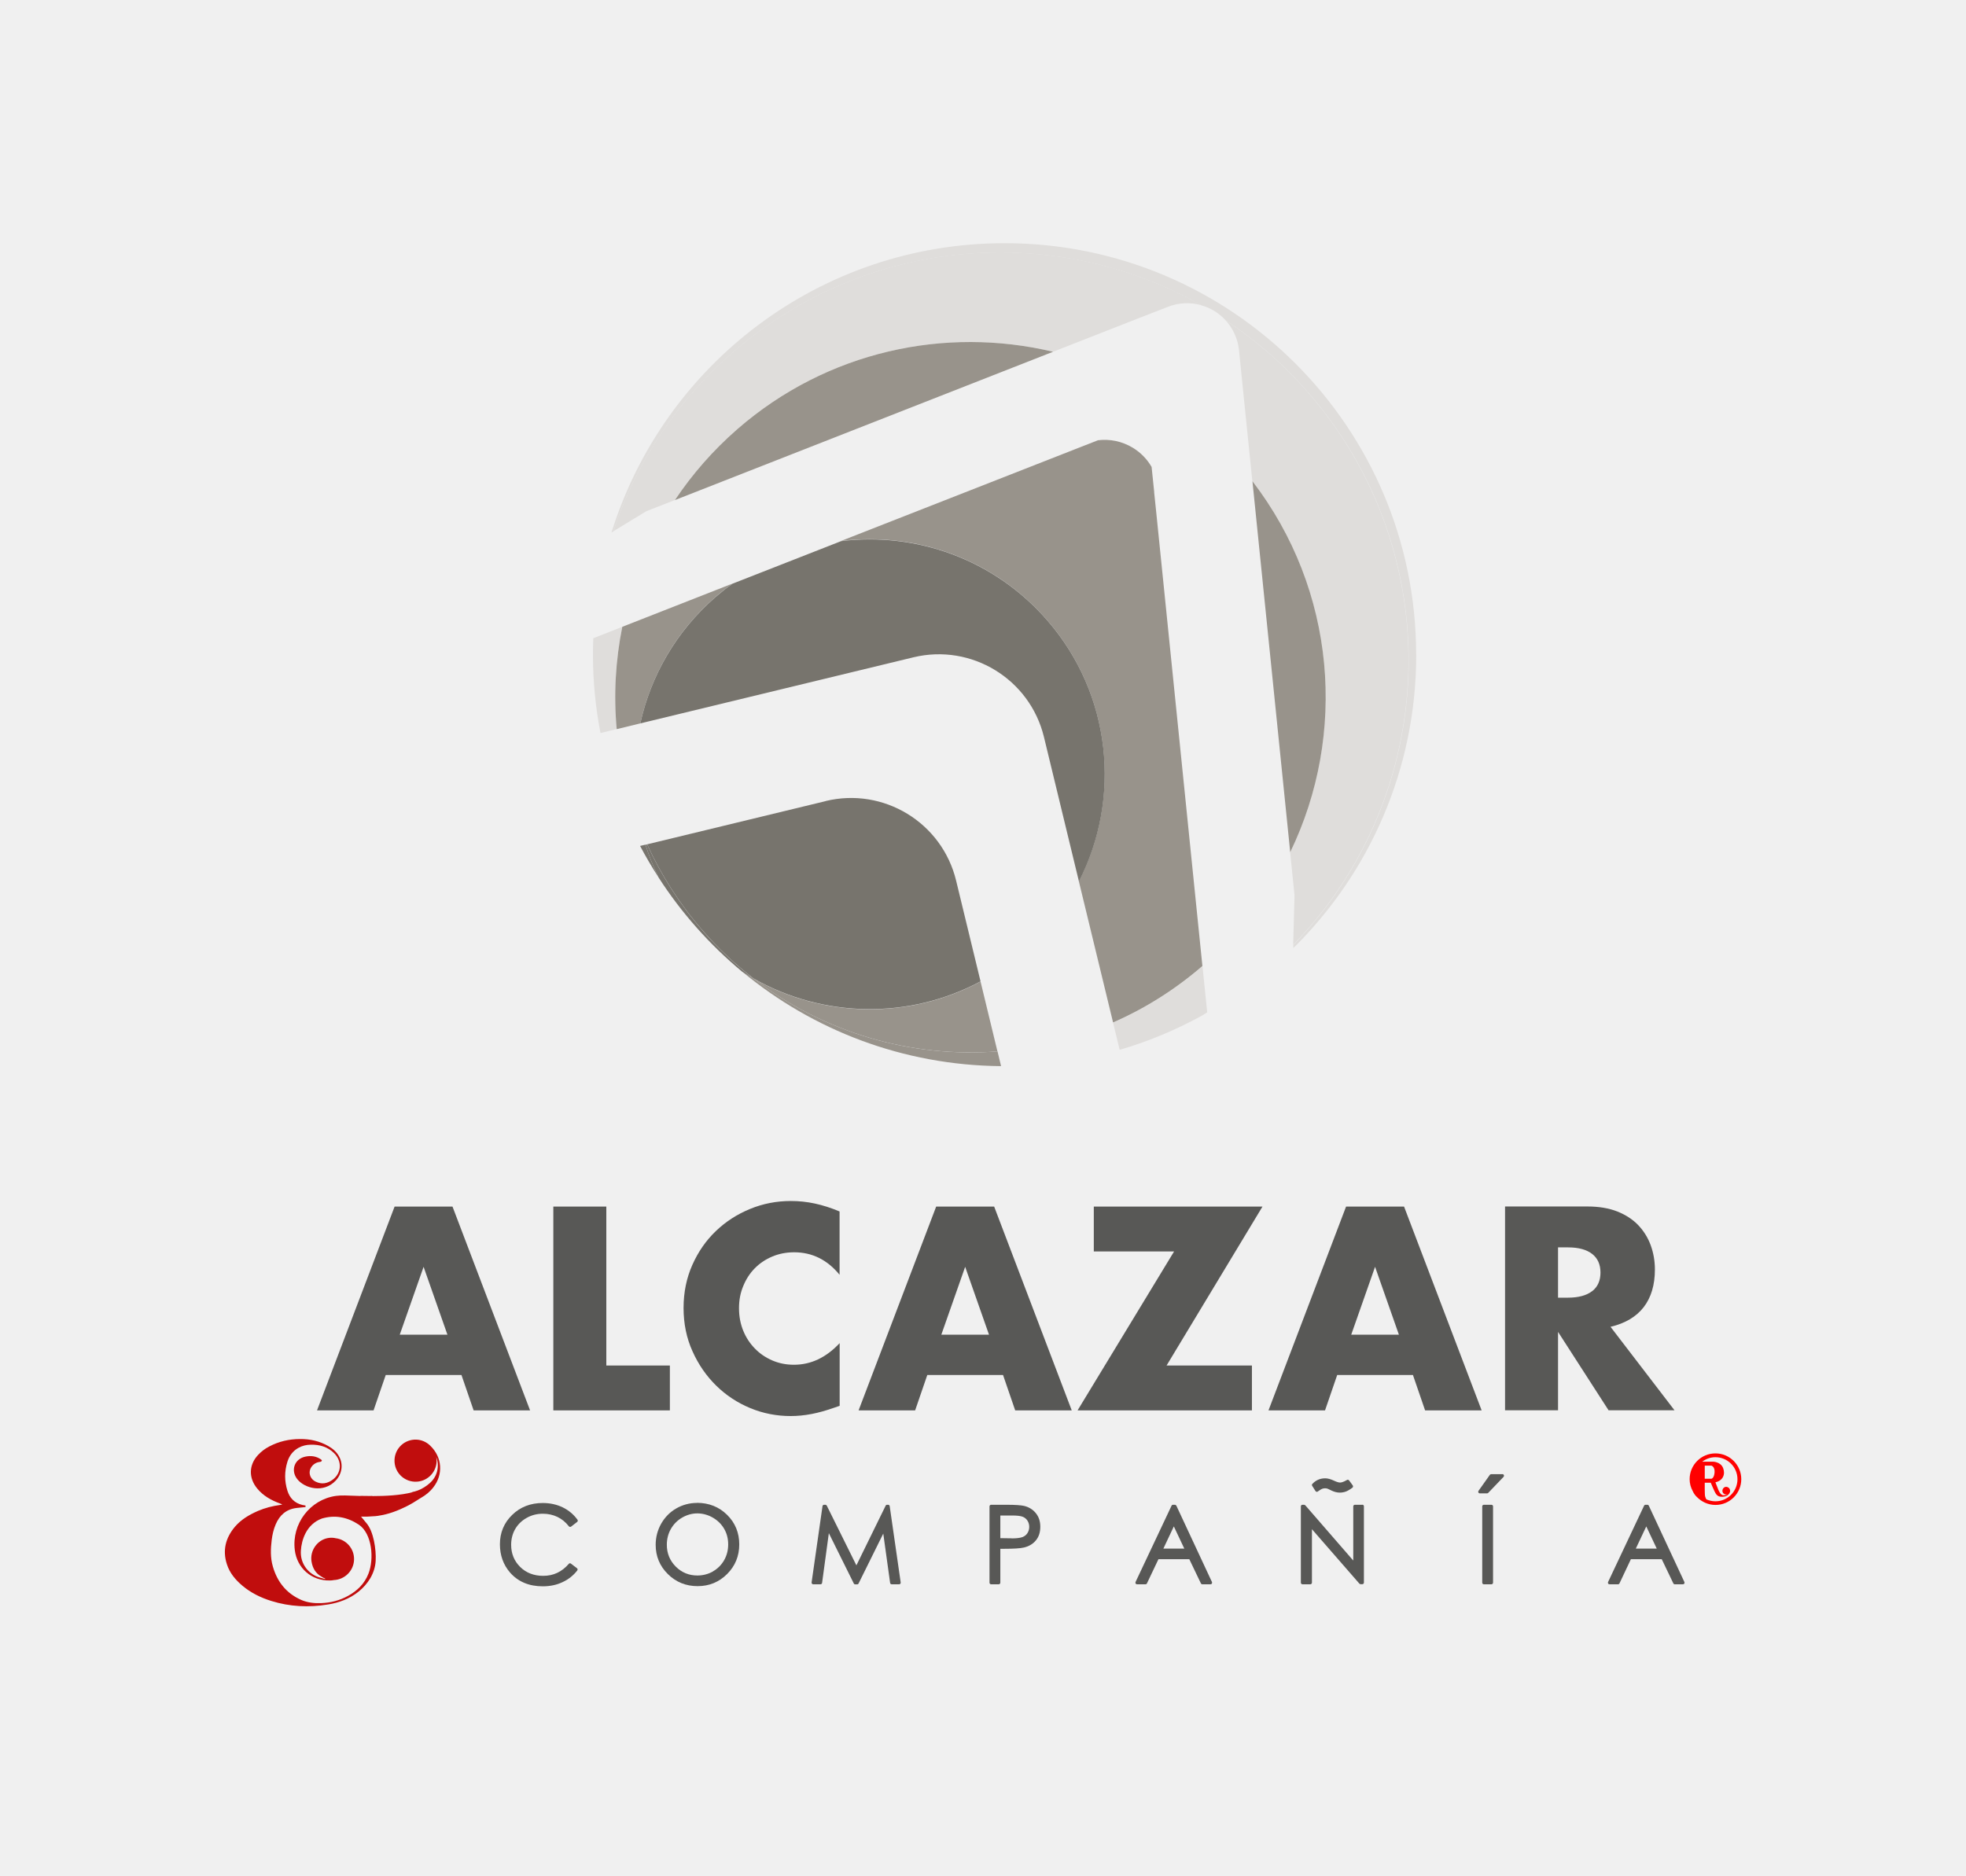
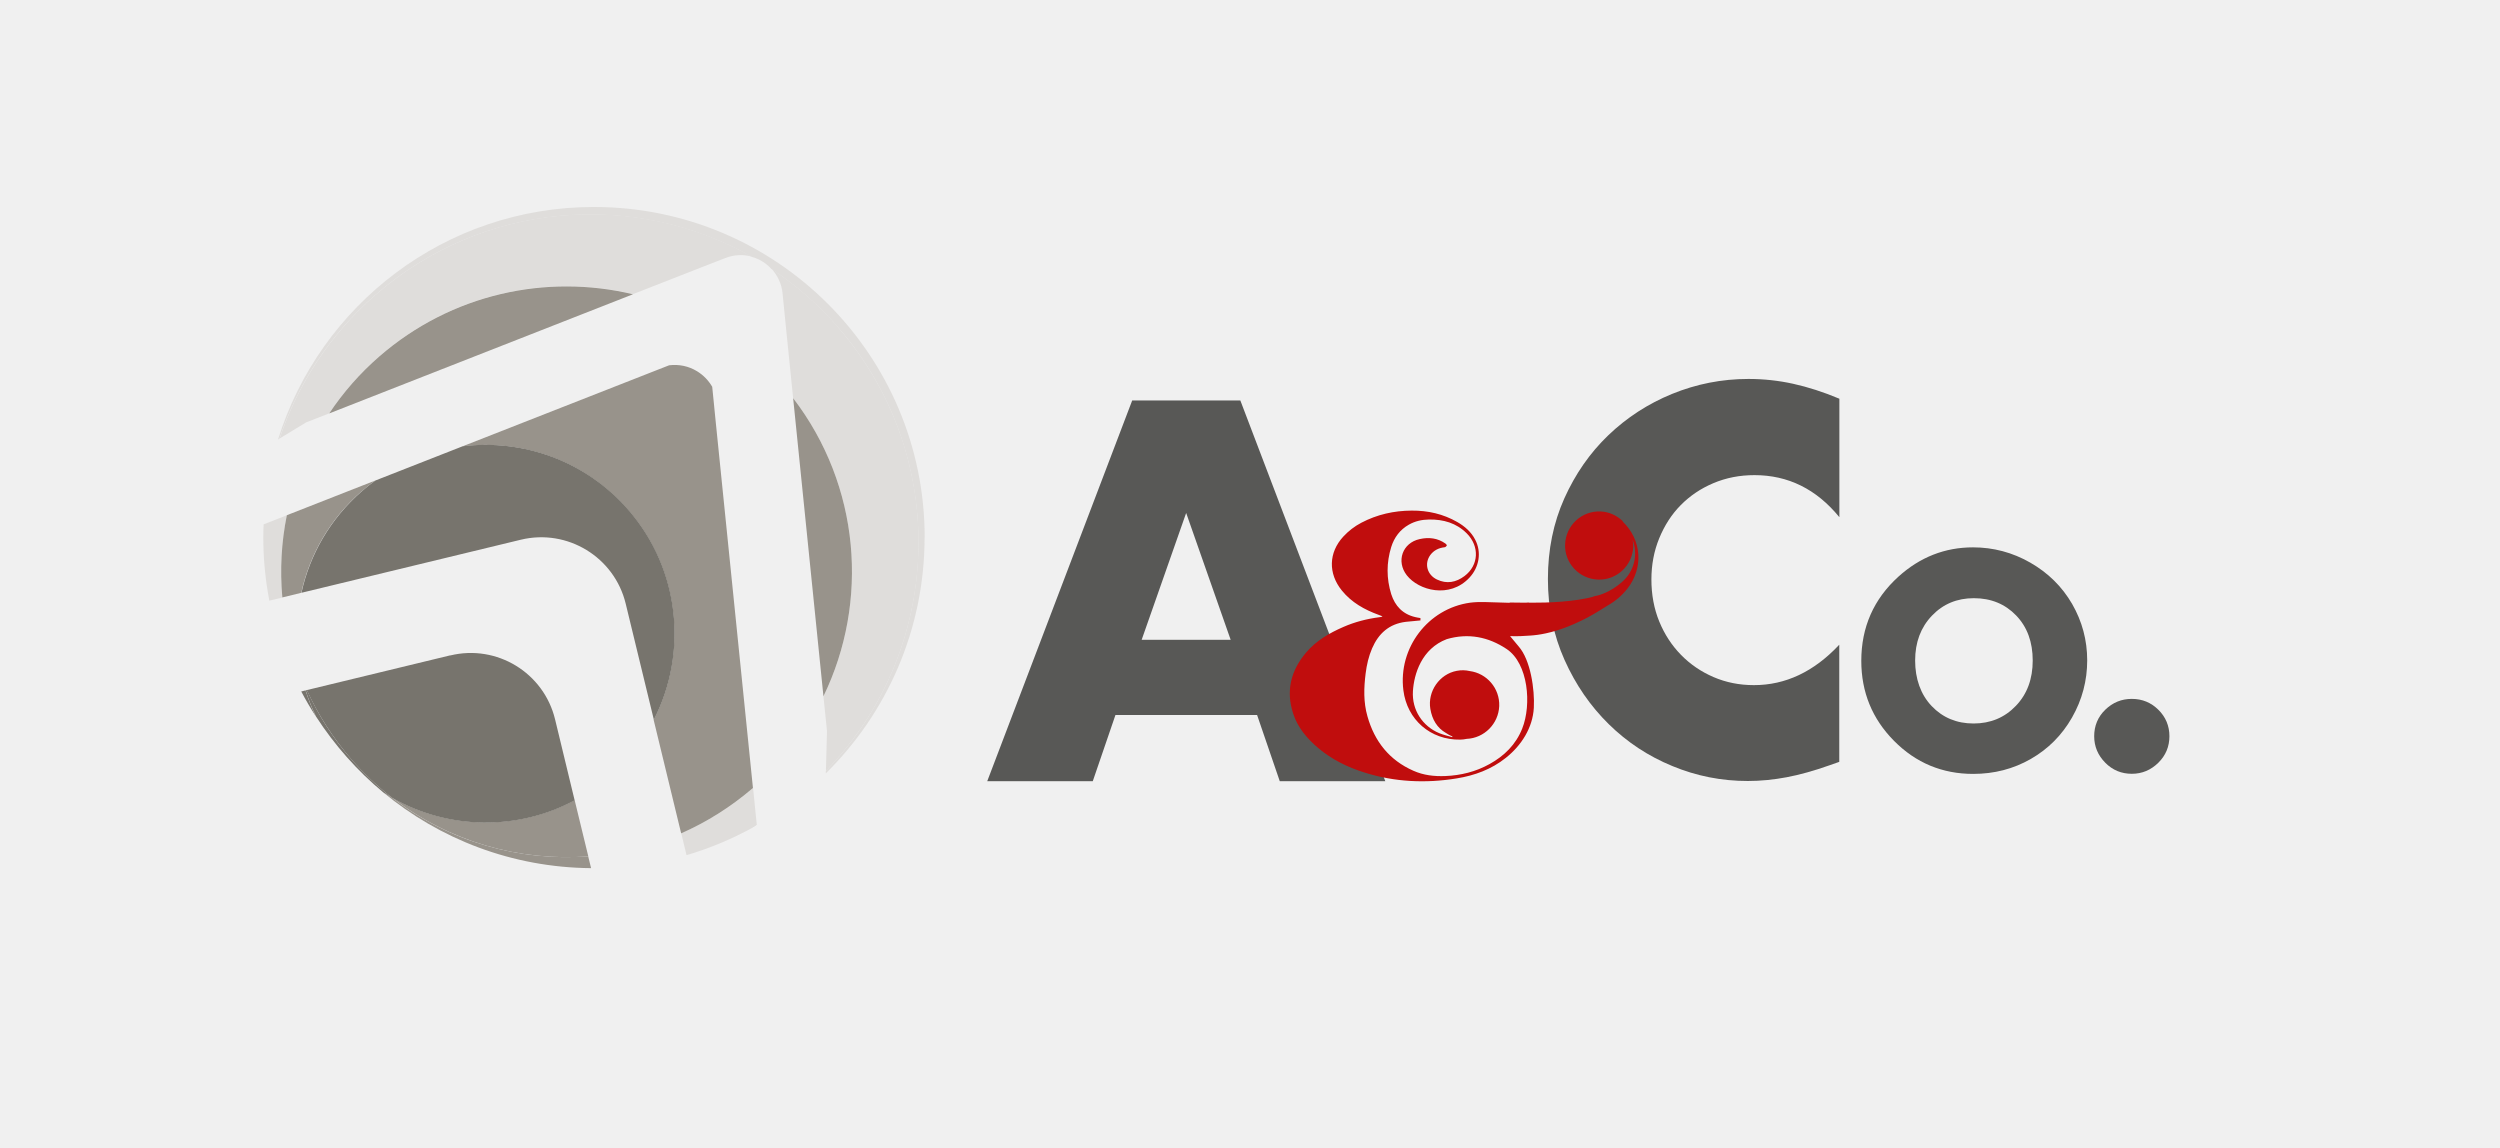
- <svg xmlns="http://www.w3.org/2000/svg" id="Capa_1" data-name="Capa 1" viewBox="0 0 232.62 221.93">
+ <svg xmlns="http://www.w3.org/2000/svg" id="Capa_1" data-name="Capa 1" viewBox="0 0 232.62 106.81">
  <defs>
    <style>
      .cls-1 {
        fill: #98938b;
      }

      .cls-2 {
        fill: #fff;
      }

      .cls-3 {
        fill: #c00d0d;
      }

      .cls-4 {
-         fill: red;
+         fill: #dfdddb;
      }

      .cls-5 {
-         fill: #dfdddb;
+         fill: #585856;
      }

      .cls-6 {
-         fill: #585856;
-       }
- 
-       .cls-7 {
        fill: #77746d;
      }
    </style>
  </defs>
+   <path class="cls-5" d="M116.95,66.53h-13.16l-2.11,6.16h-9.82l13.49-35.43h10.06l13.49,35.43h-9.82l-2.11-6.16ZM114.51,59.53l-4.14-11.8-4.14,11.8h8.27Z" />
  <g>
-     <path class="cls-2" d="M142.84,119.86v-.04c-.22.13-.43.26-.65.39.22-.12.44-.22.65-.35Z" />
-     <path class="cls-5" d="M73.63,74.18l-3.43,1.35c-.03.65-.04,1.31-.04,1.97,0,3.16.31,6.26.89,9.25l1.92-.47c-.36-4.05-.14-8.13.66-12.11Z" />
-     <path class="cls-5" d="M131.7,121.02l.78,3.22c3.41-.99,6.65-2.36,9.71-4.03.22-.12.43-.26.65-.39l-.56-5.48c-3.26,2.81-6.83,5.04-10.57,6.68Z" />
-     <path class="cls-1" d="M84.65,70.65c.65-.56,1.32-1.09,2-1.58l-13.02,5.11c-.8,3.98-1.03,8.06-.66,12.11l2.79-.68c1.24-5.61,4.22-10.9,8.9-14.96Z" />
-     <path class="cls-1" d="M136.57,58.26l-.31-3c-.52-.9-1.27-1.69-2.22-2.27-1.29-.78-2.74-1.06-4.12-.89l-2.1.82-.89.35-27.42,10.75c8.86-1.08,18.07,2.11,24.37,9.35,7.68,8.82,8.79,21.11,3.77,30.92l4.05,16.71c3.75-1.64,7.32-3.87,10.57-6.68l-5.48-53.86-.23-2.21Z" />
-     <path class="cls-7" d="M75.76,85.61l32.31-7.82c6.87-1.66,13.78,2.56,15.45,9.42l4.14,17.1c5.02-9.81,3.91-22.1-3.77-30.92-6.3-7.24-15.52-10.43-24.37-9.35l-12.86,5.04c-.68.49-1.35,1.02-2,1.58-4.67,4.06-7.66,9.34-8.9,14.96Z" />
-     <path class="cls-5" d="M167.56,77.45c-.01-26.9-21.83-48.69-48.72-48.67-21.86.01-40.34,14.42-46.49,34.25l.21-.13c2.64-7.93,7.35-15.28,14.11-21.16,15.86-13.8,38.17-15.4,55.49-5.6.52.15,1.04.36,1.52.66.5.3.93.67,1.31,1.08,3.57,2.36,6.89,5.22,9.83,8.61,16.61,19.09,15.54,47.52-1.79,65.34v.37c8.97-8.84,14.55-21.14,14.54-34.74Z" />
-     <path class="cls-5" d="M79.86,59.18c2.03-3.04,4.49-5.87,7.38-8.39,10.64-9.26,24.61-12.2,37.36-9.16l9.89-3.88,3.7-1.44s0,0,0,0c1.25-.49,2.64-.56,3.97-.19-17.31-9.79-39.62-8.2-55.49,5.6-6.76,5.88-11.48,13.23-14.11,21.16l3.91-2.38,3.4-1.33Z" />
-     <path class="cls-5" d="M154.81,46.48c-2.94-3.38-6.26-6.25-9.83-8.61.92.99,1.48,2.24,1.62,3.55,0,0,0,0,0,0l.4,3.98,1.18,11.55c9.9,12.9,11.22,29.95,4.47,43.9l.52,5.1-.16,5.87c17.33-17.82,18.4-46.25,1.79-65.34Z" />
-     <path class="cls-1" d="M148.19,56.95l4.47,43.9c6.75-13.95,5.43-31-4.47-43.9Z" />
-     <path class="cls-1" d="M87.24,50.79c-2.89,2.52-5.35,5.35-7.38,8.39l44.74-17.55c-12.75-3.04-26.72-.1-37.36,9.16Z" />
-     <path class="cls-1" d="M89.17,115.81c-.46-.26-.91-.54-1.35-.82,8.33,6.9,18.99,11.08,30.63,11.18l-.42-1.74c-10.16.77-20.49-2.16-28.85-8.62Z" />
-     <path class="cls-7" d="M75.74,100.12c.67,1.27,1.4,2.5,2.17,3.7-.61-1.25-1.12-2.54-1.54-3.86l-.63.15Z" />
-     <path class="cls-1" d="M89.17,115.81c8.36,6.46,18.69,9.38,28.85,8.62l-2-8.27c-8.45,4.53-18.63,4.33-26.85-.34Z" />
-     <path class="cls-7" d="M83.11,110.1c-2.73-3.14-4.9-6.57-6.54-10.17l-.19.05c.41,1.31.92,2.6,1.54,3.86,2.71,4.21,6.06,7.97,9.9,11.16.45.29.9.56,1.35.82-2.16-1.67-4.19-3.57-6.06-5.71Z" />
-     <path class="cls-7" d="M97.68,94.81l-21.11,5.11c1.64,3.6,3.81,7.03,6.54,10.17,1.86,2.14,3.89,4.04,6.06,5.71,8.22,4.67,18.4,4.87,26.85.34l-2.89-11.92c-1.66-6.87-8.58-11.09-15.45-9.42Z" />
+     <path class="cls-5" d="M171.14,48.11c-2.13-2.6-4.76-3.9-7.89-3.9-1.38,0-2.65.25-3.83.75-1.18.5-2.18,1.18-3.03,2.04-.85.86-1.51,1.89-2,3.08s-.73,2.47-.73,3.85.24,2.71.73,3.9c.49,1.19,1.16,2.22,2.02,3.1.86.88,1.87,1.57,3.03,2.07,1.16.5,2.41.75,3.76.75,2.94,0,5.59-1.25,7.94-3.76v10.9l-.94.33c-1.41.5-2.73.87-3.95,1.1-1.22.23-2.43.35-3.62.35-2.44,0-4.78-.46-7.02-1.39-2.24-.92-4.21-2.22-5.92-3.9-1.71-1.68-3.08-3.67-4.11-5.97-1.03-2.3-1.55-4.82-1.55-7.54s.51-5.22,1.53-7.5c1.02-2.27,2.38-4.23,4.09-5.87s3.69-2.93,5.94-3.85c2.26-.92,4.62-1.39,7.1-1.39,1.41,0,2.8.15,4.16.45,1.36.3,2.8.76,4.3,1.39v11Z" />
+     <path class="cls-5" d="M183.58,50.93c1.89,0,3.67.47,5.33,1.42s2.96,2.23,3.9,3.85c.93,1.62,1.4,3.37,1.4,5.25s-.47,3.66-1.41,5.31c-.94,1.65-2.22,2.93-3.84,3.86-1.62.93-3.41,1.39-5.36,1.39-2.87,0-5.33-1.02-7.36-3.07-2.03-2.05-3.05-4.53-3.05-7.45,0-3.13,1.15-5.74,3.45-7.83,2.01-1.82,4.33-2.73,6.95-2.73ZM183.66,55.66c-1.56,0-2.86.54-3.9,1.63-1.04,1.09-1.56,2.48-1.56,4.17s.51,3.16,1.54,4.24c1.03,1.08,2.33,1.62,3.9,1.62s2.89-.55,3.93-1.64c1.05-1.09,1.57-2.5,1.57-4.22s-.51-3.12-1.54-4.19c-1.03-1.07-2.34-1.61-3.94-1.61Z" />
+     <path class="cls-5" d="M198.36,65.03c.97,0,1.79.34,2.47,1.01s1.03,1.5,1.03,2.46-.34,1.79-1.03,2.47-1.51,1.03-2.47,1.03-1.79-.34-2.47-1.03-1.03-1.51-1.03-2.47.34-1.79,1.03-2.46,1.51-1.01,2.47-1.01Z" />
  </g>
-   <path class="cls-6" d="M62.72,166.91l-9.18-24.12h-6.85l-9.18,24.12h6.69l1.44-4.19h8.96l1.44,4.19h6.69ZM47.3,157.95l2.82-8.03,2.82,8.03h-5.63Z" />
-   <polygon class="cls-6" points="79.26 161.6 71.74 161.6 71.74 142.79 65.47 142.79 65.47 166.91 79.26 166.91 79.26 161.6" />
-   <path class="cls-6" d="M96.02,167.34c.83-.16,1.73-.41,2.69-.75l.64-.22v-7.42c-1.6,1.71-3.4,2.56-5.41,2.56-.92,0-1.77-.17-2.56-.51-.79-.34-1.48-.81-2.06-1.41-.59-.6-1.05-1.3-1.38-2.11-.33-.81-.5-1.7-.5-2.66s.16-1.81.5-2.62c.33-.81.78-1.51,1.36-2.1.58-.59,1.26-1.05,2.06-1.39.8-.34,1.67-.51,2.61-.51,2.13,0,3.92.89,5.37,2.66v-7.49c-1.02-.43-2-.74-2.93-.94-.93-.2-1.87-.3-2.83-.3-1.69,0-3.3.31-4.83.94-1.54.63-2.88,1.5-4.05,2.62s-2.09,2.45-2.78,4c-.69,1.55-1.04,3.25-1.04,5.1s.35,3.57,1.06,5.13c.7,1.57,1.64,2.92,2.8,4.06,1.16,1.14,2.51,2.03,4.03,2.66,1.52.63,3.12.94,4.78.94.81,0,1.63-.08,2.46-.24Z" />
-   <path class="cls-6" d="M110.77,142.79l-9.18,24.12h6.69l1.44-4.19h8.96l1.44,4.19h6.69l-9.18-24.12h-6.85ZM111.38,157.95l2.82-8.03,2.82,8.03h-5.63Z" />
-   <polygon class="cls-6" points="129.42 142.79 129.42 148.1 138.92 148.1 127.5 166.91 148.13 166.91 148.13 161.6 138.03 161.6 149.38 142.79 129.42 142.79" />
-   <path class="cls-6" d="M159.27,142.79l-9.18,24.12h6.69l1.44-4.19h8.96l1.44,4.19h6.69l-9.18-24.12h-6.85ZM159.88,157.95l2.82-8.03,2.82,8.03h-5.63Z" />
-   <path class="cls-6" d="M198.14,166.91l-7.58-9.89c1.73-.41,3.03-1.18,3.92-2.32.88-1.14,1.33-2.63,1.33-4.46,0-1.02-.17-1.98-.5-2.88-.33-.9-.82-1.68-1.47-2.37-.65-.68-1.48-1.22-2.48-1.62-1-.39-2.17-.59-3.52-.59h-9.76v24.12h6.27v-9.28l5.98,9.28h7.81ZM188.38,152.8c-.66.51-1.61.77-2.85.77h-1.18v-5.95h1.18c1.24,0,2.19.26,2.85.77.66.51.99,1.25.99,2.21s-.33,1.7-.99,2.21Z" />
-   <path class="cls-6" d="M67.56,185.04s-.08-.04-.12-.04c-.05,0-.11.02-.14.07-.82.95-1.81,1.42-3.03,1.42-1.09,0-2.01-.35-2.72-1.05-.71-.7-1.07-1.58-1.07-2.62,0-.69.16-1.32.48-1.87.32-.55.77-.99,1.36-1.32.58-.33,1.22-.49,1.91-.49.63,0,1.21.13,1.73.38.52.25.97.62,1.35,1.11.04.05.09.07.15.07.04,0,.08-.01.12-.04l.71-.55c.08-.06.1-.18.04-.26-.45-.62-1.03-1.11-1.74-1.46-.7-.34-1.5-.52-2.37-.52-1.44,0-2.66.47-3.62,1.41-.96.93-1.45,2.1-1.45,3.47,0,1.3.4,2.42,1.19,3.34.95,1.09,2.25,1.64,3.88,1.64.85,0,1.64-.16,2.33-.49.7-.32,1.29-.79,1.75-1.38.03-.04.05-.09.04-.14,0-.05-.03-.1-.07-.13l-.71-.54Z" />
-   <path class="cls-6" d="M82.47,177.86c-.87,0-1.7.22-2.45.65-.75.43-1.35,1.04-1.79,1.81-.43.76-.65,1.61-.65,2.5,0,1.35.48,2.51,1.44,3.46.95.95,2.14,1.43,3.52,1.43s2.54-.48,3.5-1.44c.95-.95,1.43-2.13,1.43-3.5s-.48-2.56-1.44-3.5c-.95-.94-2.15-1.42-3.57-1.42ZM84.36,185.97c-.56.32-1.19.48-1.85.48-.99,0-1.85-.35-2.55-1.05-.7-.7-1.06-1.57-1.06-2.58,0-.69.16-1.32.48-1.88.32-.56.76-1.01,1.33-1.34.57-.33,1.17-.5,1.8-.5s1.26.17,1.83.5c.57.33,1.02.77,1.34,1.32.32.55.48,1.17.48,1.85s-.16,1.31-.48,1.87c-.32.56-.76,1-1.32,1.32Z" />
-   <path class="cls-6" d="M105.1,178.08h-.14c-.07,0-.14.04-.17.11l-3.46,7.06-3.5-7.06c-.03-.06-.1-.11-.17-.11h-.15c-.09,0-.18.07-.19.16l-1.29,9.03c0,.05,0,.11.04.15.04.04.09.07.14.07h.87c.1,0,.18-.07.19-.16l.8-5.89,2.95,5.95c.03.07.1.11.17.11h.23c.07,0,.14-.04.17-.11l2.92-5.9.81,5.84c.01.09.09.16.19.16h.88c.06,0,.11-.02.14-.07.04-.04.05-.1.04-.15l-1.3-9.03c-.01-.09-.09-.16-.19-.16Z" />
-   <path class="cls-6" d="M121.2,178.22c-.38-.09-1.08-.14-2.13-.14h-1.8c-.11,0-.19.09-.19.19v9.03c0,.11.09.19.19.19h.9c.11,0,.19-.09.19-.19v-4.01h.45c1.15,0,1.91-.05,2.34-.15.6-.14,1.08-.43,1.42-.85.35-.42.52-.96.52-1.61s-.18-1.18-.53-1.61c-.35-.43-.81-.71-1.36-.85ZM119.7,182.05l-1.34-.02v-2.68h1.4c.58,0,1,.05,1.25.15.23.09.42.24.56.46.14.22.21.46.21.73s-.07.52-.21.74c-.14.22-.33.37-.58.47-.26.1-.7.16-1.28.16Z" />
-   <path class="cls-6" d="M139.18,178.19c-.03-.07-.1-.11-.17-.11h-.22c-.07,0-.14.04-.17.11l-4.26,9.03c-.03.06-.02.13.01.18.03.06.1.09.16.09h1.01c.07,0,.14-.04.17-.11l1.36-2.86h3.65l1.37,2.86c.03.07.1.11.17.11h.97c.06,0,.13-.03.16-.09.03-.06.04-.12.01-.18l-4.21-9.03ZM137.65,183.27l1.24-2.63,1.24,2.63h-2.48Z" />
-   <path class="cls-6" d="M155.78,176.55s.02,0,.03,0c.04,0,.08-.01.11-.04.29-.21.44-.29.52-.32.11-.04.22-.06.34-.06.1,0,.19.01.27.04.03,0,.13.05.48.22.33.16.67.25.99.25.25,0,.48-.04.71-.12.22-.08.48-.23.79-.46.08-.06.1-.18.04-.27l-.43-.59c-.04-.05-.1-.08-.15-.08-.03,0-.06,0-.09.02-.45.26-.7.31-.83.31-.17,0-.42-.08-.74-.23-.39-.18-.73-.27-1.02-.27-.6,0-1.11.22-1.52.66-.06.06-.07.16-.02.23l.4.63s.07.07.13.08Z" />
-   <path class="cls-6" d="M161.2,178.08h-.89c-.11,0-.19.09-.19.19v6.41l-5.67-6.53s-.09-.07-.14-.07h-.2c-.11,0-.19.09-.19.19v9.03c0,.11.09.19.19.19h.93c.11,0,.19-.09.19-.19v-6.33l5.62,6.45s.09.06.14.06h.2c.11,0,.19-.09.19-.19v-9.03c0-.11-.09-.19-.19-.19Z" />
-   <path class="cls-6" d="M177.76,174.46h-1.32c-.06,0-.12.03-.16.08l-1.34,1.89c-.04.06-.05.13-.01.2.03.06.1.1.17.1h.85c.05,0,.1-.02.14-.06l1.81-1.89c.05-.06.07-.14.04-.21-.03-.07-.1-.12-.18-.12Z" />
-   <rect class="cls-6" x="175.38" y="178.08" width="1.28" height="9.41" rx=".19" ry=".19" />
-   <path class="cls-6" d="M195.09,178.19c-.03-.07-.1-.11-.17-.11h-.22c-.07,0-.14.04-.17.11l-4.26,9.03c-.03.06-.02.13.01.18.03.06.1.09.16.09h1.01c.07,0,.14-.04.17-.11l1.35-2.86h3.65l1.37,2.86c.03.07.1.11.17.11h.97c.06,0,.13-.03.16-.09.03-.06.04-.12.01-.18l-4.21-9.03ZM193.55,183.27l1.24-2.63,1.24,2.63h-2.48Z" />
-   <path class="cls-3" d="M50.86,171.04h0c-.42-.39-.98-.65-1.6-.67-1.38-.05-2.53,1.02-2.58,2.4-.05,1.38,1.02,2.53,2.4,2.58,1.38.05,2.53-1.02,2.58-2.4,0-.18-.01-.35-.04-.52.4,1.06.15,2.28-.76,3.08-.37.33-.86.67-1.43.88-.24.09-.49.16-.75.2.05,0,.11,0,.18-.01-1.46.4-3.39.47-4.71.47-.05,0-.1,0-.15-.02-.03,0-.1,0-.17.01-.84,0-1.35-.03-1.17,0,0,0,0,0,0,0-.61-.02-1.21-.04-1.82-.06-.36-.01-.73,0-1.09.05-3.07.43-5.25,3.3-4.87,6.4.26,2.16,1.99,3.66,4.16,3.61.16,0,.32-.02.47-.05,1.28-.06,2.33-1.09,2.38-2.39.05-1.3-.9-2.4-2.16-2.56-.3-.07-.62-.08-.94-.02-1.26.23-2.14,1.5-1.93,2.78.13.79.49,1.39,1.14,1.76.15.1.31.19.48.26,0,.02-.01.03-.02.05-.31-.1-.64-.17-.94-.29-1.21-.5-2.01-1.68-1.92-3.07.08-1.25.63-3.11,2.48-3.8,1.56-.46,3.03-.17,4.37.72,1.58,1.05,1.84,4.05,1.14,5.82-.46,1.17-1.31,2-2.39,2.6-1,.56-2.09.83-3.23.87-.8.03-1.59-.06-2.33-.38-1.76-.78-2.84-2.14-3.36-3.97-.3-1.04-.26-2.09-.13-3.14.08-.63.22-1.25.47-1.83.47-1.1,1.25-1.79,2.46-1.94.35-.04.71-.07,1.07-.11,0-.05,0-.11,0-.18-.13-.02-.26-.04-.38-.07-.92-.22-1.49-.82-1.76-1.68-.36-1.14-.36-2.3,0-3.44.22-.7.64-1.26,1.29-1.63.46-.26.95-.37,1.47-.38,1.05-.02,2.01.25,2.77,1.01.95.95.88,2.33-.16,3.12-.62.46-1.3.6-2.02.25-.72-.35-.94-1.17-.48-1.79.26-.35.62-.52,1.05-.57.06,0,.13-.08.16-.13.01-.02-.06-.1-.1-.14-.58-.4-1.21-.48-1.89-.33-1.26.28-1.73,1.62-.94,2.64.87,1.12,3.13,1.72,4.57.18.73-.78.9-1.88.42-2.79-.29-.57-.76-.98-1.31-1.29-1.03-.59-2.15-.84-3.33-.83-1.29,0-2.52.28-3.67.89-.5.26-.94.6-1.32,1.01-1.08,1.17-1.12,2.69-.1,3.94.71.87,1.65,1.4,2.69,1.78.09.03.17.07.28.11-.04.02-.06.04-.08.04-.05.01-.1.02-.15.03-.91.12-1.8.35-2.64.71-1.03.45-1.99,1.01-2.73,1.88-1.1,1.31-1.48,2.79-.94,4.44.33,1.03,1.01,1.83,1.82,2.52,1.01.85,2.17,1.42,3.42,1.81,2.2.69,4.45.79,6.72.42,1.31-.21,2.53-.66,3.59-1.5,1.14-.91,1.97-2.2,2.05-3.67.07-1.33-.24-3.49-1.11-4.48-.04-.05-.55-.66-.62-.75.52.02,1,0,1.45-.04.15,0,.33-.02.55-.05,0,0,0,0,0,0,.73-.1,1.84-.37,3.14-1.01.02-.01.05-.02.07-.03.57-.26,1.34-.74,1.88-1.09.55-.31,1.05-.71,1.46-1.24,1.2-1.53,1.05-3.57-.35-4.92-.02-.02-.03-.02-.05-.04Z" />
-   <path class="cls-4" d="M202.97,172c-1.69,0-3.05,1.37-3.05,3.05,0,.5.13.97.35,1.38.16.36.36.6.52.74.56.57,1.33.93,2.19.93,1.69,0,3.05-1.37,3.05-3.05s-1.37-3.05-3.05-3.05ZM202.97,177.67c-.38,0-.74-.09-1.07-.23-.07-.1-.11-.23-.15-.36-.06-.24-.04-1.61-.04-1.61h.71s.46,1.12.61,1.32c.19.25.36.33.62.34.26.02.66-.02.91-.32.25-.3.13-.55.06-.66-.07-.11-.34-.29-.6-.13-.26.17-.29.54-.09.72.2.18.44.12.44.12,0,0-.17.1-.47.09-.34,0-.59-.66-.59-.66l-.34-.87c.89-.2,1.2-.93.91-1.69-.3-.75-1.2-.75-1.2-.75h-1.27c.44-.33.97-.53,1.56-.53,1.44,0,2.61,1.17,2.61,2.61s-1.17,2.61-2.61,2.61ZM201.71,175v-1.55h.79s.42.11.37.8c-.05.69-.37.75-.37.75h-.79Z" />
+   <path class="cls-3" d="M151.01,48.5s-.04-.03-.06-.05h0c-.54-.5-1.24-.83-2.03-.86-1.75-.07-3.22,1.3-3.29,3.05-.07,1.75,1.3,3.22,3.05,3.29s3.22-1.3,3.29-3.05c0-.23-.02-.45-.06-.66.51,1.35.19,2.9-.97,3.92-.47.42-1.1.85-1.82,1.12-.3.12-.62.2-.96.25.07,0,.15-.01.23-.02-1.86.51-4.31.6-6,.59-.06,0-.13,0-.19-.02-.04,0-.12.01-.22.02-1.06,0-1.71-.04-1.49.01,0,0,0,0,0,0-.77-.03-1.54-.05-2.32-.07-.46-.01-.93,0-1.39.06-3.91.55-6.69,4.21-6.2,8.14.34,2.75,2.53,4.65,5.3,4.6.2,0,.4-.03.59-.07,1.63-.07,2.96-1.39,3.03-3.05.06-1.65-1.15-3.05-2.75-3.26-.38-.09-.79-.1-1.2-.02-1.61.3-2.73,1.91-2.46,3.54.17,1,.63,1.77,1.45,2.24.19.13.39.24.61.33,0,.02-.02.04-.03.06-.4-.12-.81-.21-1.2-.37-1.54-.64-2.56-2.14-2.45-3.91.1-1.6.81-3.95,3.15-4.84,1.99-.58,3.86-.22,5.57.92,2.01,1.34,2.34,5.16,1.45,7.4-.59,1.49-1.67,2.55-3.05,3.31-1.28.71-2.66,1.05-4.11,1.11-1.02.04-2.02-.07-2.96-.49-2.25-.99-3.62-2.73-4.28-5.06-.38-1.32-.34-2.66-.17-4,.1-.8.28-1.59.6-2.33.6-1.39,1.59-2.28,3.14-2.47.45-.05.9-.09,1.36-.13,0-.07,0-.14,0-.22-.17-.03-.33-.05-.48-.09-1.17-.27-1.89-1.04-2.24-2.14-.45-1.45-.45-2.92,0-4.38.28-.89.81-1.61,1.64-2.08.58-.33,1.21-.47,1.87-.48,1.34-.02,2.55.32,3.52,1.29,1.21,1.21,1.12,2.97-.21,3.97-.78.59-1.66.76-2.57.32-.92-.44-1.19-1.49-.61-2.28.33-.44.79-.66,1.33-.72.08,0,.16-.1.21-.17.01-.02-.07-.13-.13-.17-.73-.52-1.55-.61-2.4-.42-1.61.35-2.21,2.07-1.2,3.37,1.11,1.42,3.98,2.19,5.82.23.93-.99,1.15-2.39.54-3.55-.37-.72-.97-1.24-1.67-1.64-1.31-.75-2.73-1.07-4.24-1.06-1.65.01-3.21.36-4.68,1.13-.63.33-1.19.76-1.68,1.29-1.37,1.49-1.42,3.43-.13,5.02.9,1.11,2.1,1.78,3.42,2.26.11.04.22.08.36.14-.06.03-.08.05-.1.05-.06.01-.13.02-.19.03-1.16.15-2.29.44-3.36.91-1.31.57-2.53,1.28-3.47,2.39-1.41,1.67-1.88,3.55-1.2,5.65.42,1.31,1.29,2.33,2.32,3.21,1.28,1.08,2.76,1.81,4.35,2.3,2.8.88,5.66,1.01,8.55.54,1.67-.27,3.23-.84,4.57-1.91,1.45-1.15,2.51-2.8,2.61-4.67.09-1.69-.3-4.44-1.42-5.71-.06-.06-.7-.84-.79-.95.66.02,1.28,0,1.85-.05.19-.01.42-.03.7-.07,0,0,0,0,.01,0,.93-.13,2.34-.47,4-1.29.03-.01.06-.03.09-.04.72-.33,1.71-.94,2.4-1.38.7-.39,1.33-.91,1.86-1.58,1.53-1.95,1.34-4.55-.44-6.26Z" />
+   <g>
+     <path class="cls-2" d="M70.43,76.81v-.03c-.14.08-.27.17-.41.25.14-.07.28-.14.41-.22Z" />
+     <path class="cls-4" d="M26.7,47.94l-2.17.85c-.02.41-.03.83-.03,1.25,0,2,.2,3.95.56,5.85l1.21-.29c-.23-2.56-.09-5.13.42-7.65Z" />
+     <path class="cls-4" d="M63.39,77.54l.49,2.03c2.15-.63,4.2-1.49,6.13-2.55.14-.08.27-.16.41-.25l-.35-3.46c-2.06,1.78-4.31,3.18-6.68,4.22Z" />
+     <path class="cls-1" d="M33.66,45.71c.41-.36.83-.69,1.26-1l-8.23,3.23c-.51,2.51-.65,5.09-.42,7.65l1.76-.43c.78-3.55,2.67-6.88,5.62-9.45Z" />
+     <path class="cls-1" d="M66.46,37.88l-.19-1.89c-.33-.57-.8-1.07-1.4-1.44-.81-.5-1.73-.67-2.61-.56l-1.33.52-.56.22-17.33,6.8c5.6-.68,11.42,1.34,15.4,5.91,4.85,5.58,5.55,13.34,2.38,19.54l2.56,10.56c2.37-1.04,4.62-2.45,6.68-4.22l-3.46-34.03-.14-1.4Z" />
+     <path class="cls-6" d="M28.04,55.16l20.42-4.94c4.34-1.05,8.71,1.62,9.76,5.95l2.62,10.8c3.17-6.2,2.47-13.96-2.38-19.54-3.98-4.57-9.8-6.59-15.4-5.91l-8.13,3.19c-.43.31-.85.64-1.26,1-2.95,2.57-4.84,5.9-5.62,9.45Z" />
+     <path class="cls-4" d="M86.04,50.01c0-16.99-13.79-30.76-30.79-30.75-13.81,0-25.49,9.11-29.38,21.64l.13-.08c1.67-5.01,4.65-9.65,8.92-13.37,10.02-8.72,24.12-9.73,35.06-3.54.33.09.65.23.96.42.31.19.59.42.82.68,2.25,1.49,4.35,3.3,6.21,5.44,10.49,12.06,9.82,30.03-1.13,41.28v.23c5.67-5.59,9.19-13.36,9.19-21.95Z" />
+     <path class="cls-4" d="M30.63,38.46c1.28-1.92,2.84-3.71,4.66-5.3,6.72-5.85,15.55-7.71,23.61-5.79l6.25-2.45,2.34-.91s0,0,0,0c.79-.31,1.67-.36,2.51-.12-10.94-6.19-25.04-5.18-35.06,3.54-4.27,3.72-7.25,8.36-8.92,13.37l2.47-1.5,2.15-.84Z" />
+     <path class="cls-4" d="M77.99,30.44c-1.86-2.14-3.96-3.95-6.21-5.44.58.63.94,1.42,1.03,2.24,0,0,0,0,0,0l.25,2.52.74,7.3c6.25,8.15,7.09,18.92,2.82,27.74l.33,3.22-.1,3.71c10.95-11.26,11.63-29.22,1.13-41.28Z" />
+     <path class="cls-1" d="M73.8,37.05l2.82,27.74c4.27-8.81,3.43-19.59-2.82-27.74Z" />
+     <path class="cls-1" d="M35.29,33.17c-1.83,1.59-3.38,3.38-4.66,5.3l28.27-11.09c-8.05-1.92-16.88-.06-23.61,5.79Z" />
+     <path class="cls-1" d="M36.51,74.24c-.29-.16-.57-.34-.86-.52,5.26,4.36,12,7,19.35,7.06l-.27-1.1c-6.42.48-12.95-1.36-18.23-5.44Z" />
+     <path class="cls-6" d="M28.03,64.34c.42.8.88,1.58,1.37,2.34-.39-.79-.71-1.61-.97-2.44l-.4.1Z" />
+     <path class="cls-1" d="M36.51,74.24c5.28,4.08,11.81,5.93,18.23,5.44l-1.27-5.23c-5.34,2.86-11.77,2.73-16.96-.22Z" />
+     <path class="cls-6" d="M32.69,70.64c-1.73-1.98-3.1-4.15-4.13-6.43l-.12.03c.26.83.58,1.64.97,2.44,1.72,2.66,3.83,5.04,6.25,7.05.28.18.57.36.86.52-1.37-1.05-2.65-2.26-3.83-3.61Z" />
+     <path class="cls-6" d="M41.89,60.98l-13.34,3.23c1.04,2.28,2.41,4.44,4.13,6.43,1.18,1.35,2.46,2.55,3.83,3.61,5.19,2.95,11.63,3.08,16.96.22l-1.82-7.53c-1.05-4.34-5.42-7.01-9.76-5.95Z" />
+   </g>
</svg>
